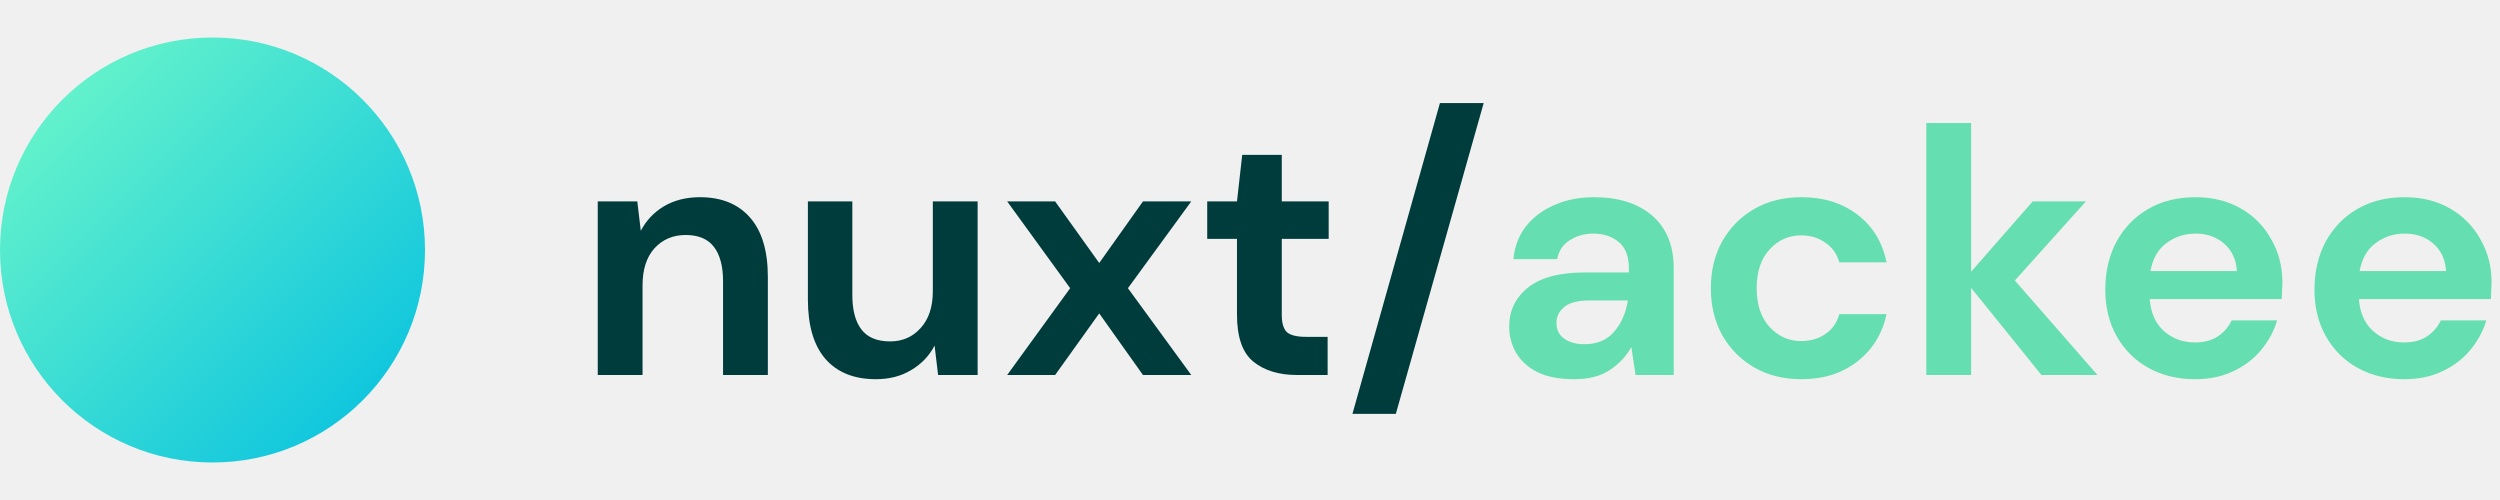
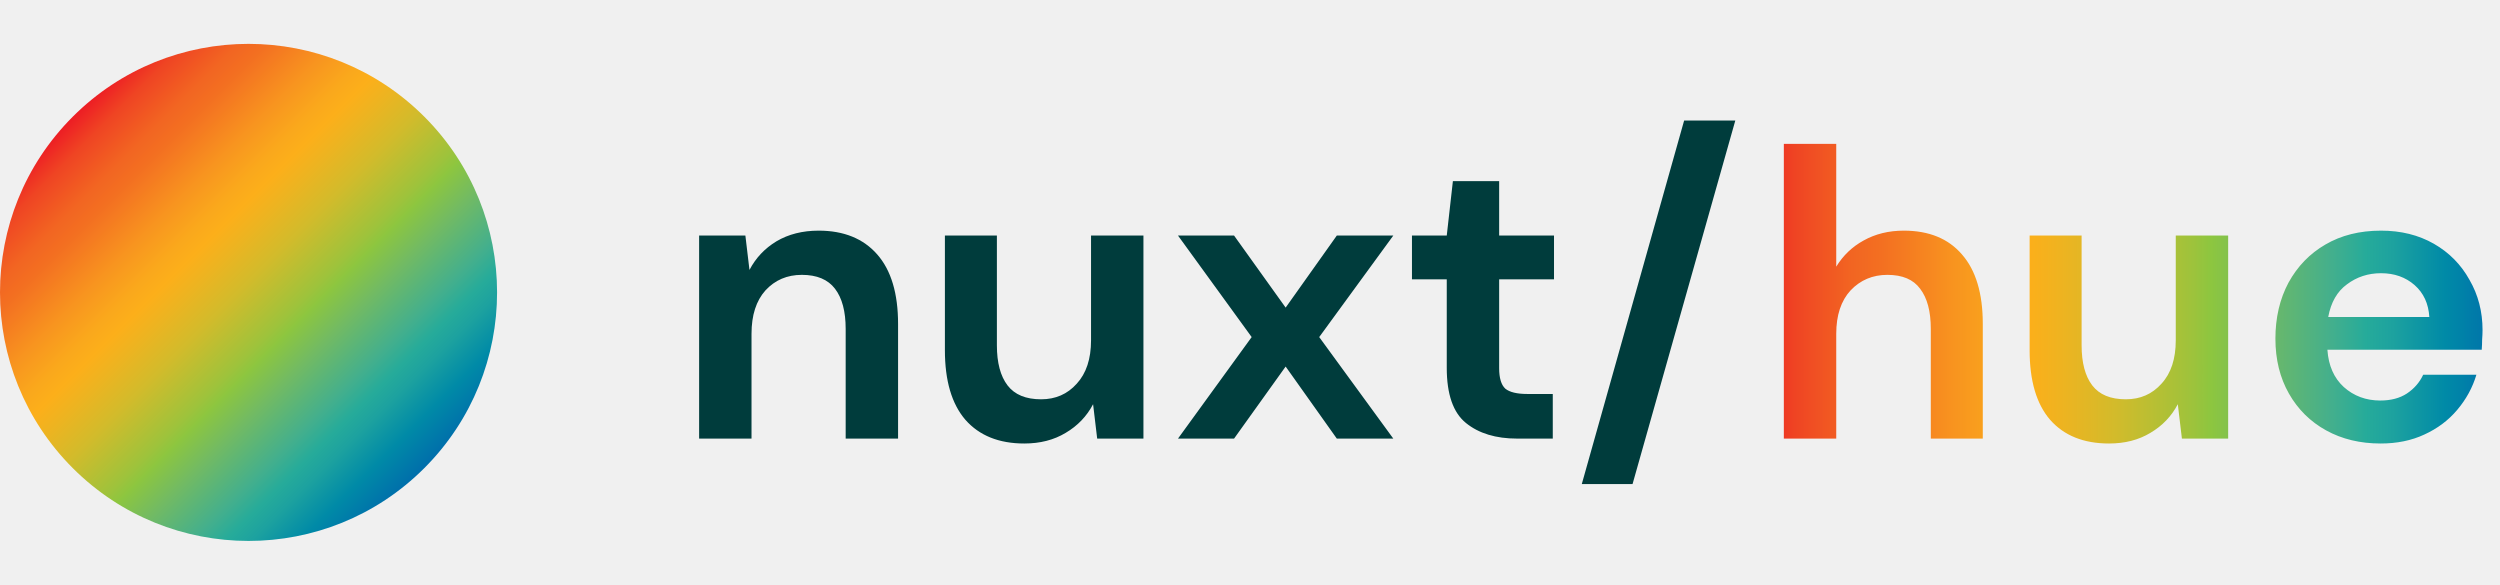
- <svg xmlns="http://www.w3.org/2000/svg" width="200" height="40" viewBox="0 0 200 40" fill="none">
-   <g clip-path="url(#clip0)">
-     <path d="M47.82 30V16.112H50.984L51.264 18.464C51.693 17.643 52.309 16.989 53.112 16.504C53.933 16.019 54.895 15.776 55.996 15.776C57.713 15.776 59.048 16.317 60 17.4C60.952 18.483 61.428 20.069 61.428 22.16V30H57.844V22.496C57.844 21.301 57.601 20.387 57.116 19.752C56.631 19.117 55.875 18.8 54.848 18.8C53.84 18.8 53.009 19.155 52.356 19.864C51.721 20.573 51.404 21.563 51.404 22.832V30H47.82ZM70.063 30.336C68.327 30.336 66.983 29.795 66.031 28.712C65.098 27.629 64.631 26.043 64.631 23.952V16.112H68.187V23.616C68.187 24.811 68.43 25.725 68.915 26.36C69.4 26.995 70.166 27.312 71.211 27.312C72.201 27.312 73.013 26.957 73.647 26.248C74.3 25.539 74.627 24.549 74.627 23.28V16.112H78.211V30H75.047L74.767 27.648C74.338 28.469 73.713 29.123 72.891 29.608C72.088 30.093 71.146 30.336 70.063 30.336ZM80.574 30L85.614 23.056L80.574 16.112H84.41L87.938 21.04L91.438 16.112H95.302L90.234 23.056L95.302 30H91.438L87.938 25.072L84.41 30H80.574ZM103.774 30C102.318 30 101.151 29.645 100.274 28.936C99.396 28.227 98.958 26.967 98.958 25.156V19.108H96.578V16.112H98.958L99.378 12.388H102.542V16.112H106.294V19.108H102.542V25.184C102.542 25.856 102.682 26.323 102.962 26.584C103.26 26.827 103.764 26.948 104.474 26.948H106.21V30H103.774ZM108.195 33.108L115.195 8.244H118.695L111.667 33.108H108.195Z" fill="#003C3C" />
-     <path d="M125.944 30.336C124.749 30.336 123.769 30.149 123.004 29.776C122.239 29.384 121.669 28.871 121.296 28.236C120.923 27.601 120.736 26.901 120.736 26.136C120.736 24.848 121.24 23.803 122.248 23C123.256 22.197 124.768 21.796 126.784 21.796H130.312V21.46C130.312 20.508 130.041 19.808 129.5 19.36C128.959 18.912 128.287 18.688 127.484 18.688C126.756 18.688 126.121 18.865 125.58 19.22C125.039 19.556 124.703 20.06 124.572 20.732H121.072C121.165 19.724 121.501 18.847 122.08 18.1C122.677 17.353 123.443 16.784 124.376 16.392C125.309 15.981 126.355 15.776 127.512 15.776C129.491 15.776 131.049 16.271 132.188 17.26C133.327 18.249 133.896 19.649 133.896 21.46V30H130.844L130.508 27.76C130.097 28.507 129.519 29.123 128.772 29.608C128.044 30.093 127.101 30.336 125.944 30.336ZM126.756 27.536C127.783 27.536 128.576 27.2 129.136 26.528C129.715 25.856 130.079 25.025 130.228 24.036H127.176C126.224 24.036 125.543 24.213 125.132 24.568C124.721 24.904 124.516 25.324 124.516 25.828C124.516 26.369 124.721 26.789 125.132 27.088C125.543 27.387 126.084 27.536 126.756 27.536ZM144.12 30.336C142.701 30.336 141.451 30.028 140.368 29.412C139.285 28.796 138.427 27.937 137.792 26.836C137.176 25.735 136.868 24.475 136.868 23.056C136.868 21.637 137.176 20.377 137.792 19.276C138.427 18.175 139.285 17.316 140.368 16.7C141.451 16.084 142.701 15.776 144.12 15.776C145.893 15.776 147.387 16.243 148.6 17.176C149.813 18.091 150.588 19.36 150.924 20.984H147.144C146.957 20.312 146.584 19.789 146.024 19.416C145.483 19.024 144.839 18.828 144.092 18.828C143.103 18.828 142.263 19.201 141.572 19.948C140.881 20.695 140.536 21.731 140.536 23.056C140.536 24.381 140.881 25.417 141.572 26.164C142.263 26.911 143.103 27.284 144.092 27.284C144.839 27.284 145.483 27.097 146.024 26.724C146.584 26.351 146.957 25.819 147.144 25.128H150.924C150.588 26.696 149.813 27.956 148.6 28.908C147.387 29.86 145.893 30.336 144.12 30.336ZM154.105 30V9.84H157.689V21.74L162.617 16.112H166.873L161.189 22.44L167.797 30H163.317L157.689 23.028V30H154.105ZM175.619 30.336C174.219 30.336 172.977 30.037 171.895 29.44C170.812 28.843 169.963 28.003 169.347 26.92C168.731 25.837 168.423 24.587 168.423 23.168C168.423 21.731 168.721 20.452 169.319 19.332C169.935 18.212 170.775 17.344 171.839 16.728C172.921 16.093 174.191 15.776 175.647 15.776C177.009 15.776 178.213 16.075 179.259 16.672C180.304 17.269 181.116 18.091 181.695 19.136C182.292 20.163 182.591 21.311 182.591 22.58C182.591 22.785 182.581 23 182.563 23.224C182.563 23.448 182.553 23.681 182.535 23.924H171.979C172.053 25.007 172.427 25.856 173.099 26.472C173.789 27.088 174.62 27.396 175.591 27.396C176.319 27.396 176.925 27.237 177.411 26.92C177.915 26.584 178.288 26.155 178.531 25.632H182.171C181.909 26.509 181.471 27.312 180.855 28.04C180.257 28.749 179.511 29.309 178.615 29.72C177.737 30.131 176.739 30.336 175.619 30.336ZM175.647 18.688C174.769 18.688 173.995 18.94 173.323 19.444C172.651 19.929 172.221 20.676 172.035 21.684H178.951C178.895 20.769 178.559 20.041 177.943 19.5C177.327 18.959 176.561 18.688 175.647 18.688ZM192.353 30.336C190.953 30.336 189.712 30.037 188.629 29.44C187.546 28.843 186.697 28.003 186.081 26.92C185.465 25.837 185.157 24.587 185.157 23.168C185.157 21.731 185.456 20.452 186.053 19.332C186.669 18.212 187.509 17.344 188.573 16.728C189.656 16.093 190.925 15.776 192.381 15.776C193.744 15.776 194.948 16.075 195.993 16.672C197.038 17.269 197.85 18.091 198.429 19.136C199.026 20.163 199.325 21.311 199.325 22.58C199.325 22.785 199.316 23 199.297 23.224C199.297 23.448 199.288 23.681 199.269 23.924H188.713C188.788 25.007 189.161 25.856 189.833 26.472C190.524 27.088 191.354 27.396 192.325 27.396C193.053 27.396 193.66 27.237 194.145 26.92C194.649 26.584 195.022 26.155 195.265 25.632H198.905C198.644 26.509 198.205 27.312 197.589 28.04C196.992 28.749 196.245 29.309 195.349 29.72C194.472 30.131 193.473 30.336 192.353 30.336ZM192.381 18.688C191.504 18.688 190.729 18.94 190.057 19.444C189.385 19.929 188.956 20.676 188.769 21.684H195.685C195.629 20.769 195.293 20.041 194.677 19.5C194.061 18.959 193.296 18.688 192.381 18.688Z" fill="#65DEB1" />
-     <circle cx="17" cy="20" r="17" fill="url(#paint0_linear)" />
-   </g>
+ <svg xmlns="http://www.w3.org/2000/svg" width="171" height="40" viewBox="0 0 171 40" fill="none">
+   <path d="M122.015 30V9.84H125.599V18.24C126.066 17.475 126.691 16.877 127.475 16.448C128.278 16 129.193 15.776 130.219 15.776C131.937 15.776 133.262 16.317 134.195 17.4C135.147 18.483 135.623 20.069 135.623 22.16V30H132.067V22.496C132.067 21.301 131.825 20.387 131.339 19.752C130.873 19.117 130.126 18.8 129.099 18.8C128.091 18.8 127.251 19.155 126.579 19.864C125.926 20.573 125.599 21.563 125.599 22.832V30H122.015ZM144.258 30.336C142.522 30.336 141.178 29.795 140.226 28.712C139.293 27.629 138.826 26.043 138.826 23.952V16.112H142.382V23.616C142.382 24.811 142.625 25.725 143.11 26.36C143.596 26.995 144.361 27.312 145.406 27.312C146.396 27.312 147.208 26.957 147.842 26.248C148.496 25.539 148.822 24.549 148.822 23.28V16.112H152.406V30H149.242L148.962 27.648C148.533 28.469 147.908 29.123 147.086 29.608C146.284 30.093 145.341 30.336 144.258 30.336ZM162.834 30.336C161.434 30.336 160.192 30.037 159.11 29.44C158.027 28.843 157.178 28.003 156.562 26.92C155.946 25.837 155.638 24.587 155.638 23.168C155.638 21.731 155.936 20.452 156.534 19.332C157.15 18.212 157.99 17.344 159.054 16.728C160.136 16.093 161.406 15.776 162.862 15.776C164.224 15.776 165.428 16.075 166.474 16.672C167.519 17.269 168.331 18.091 168.91 19.136C169.507 20.163 169.806 21.311 169.806 22.58C169.806 22.785 169.796 23 169.778 23.224C169.778 23.448 169.768 23.681 169.75 23.924H159.194C159.268 25.007 159.642 25.856 160.314 26.472C161.004 27.088 161.835 27.396 162.806 27.396C163.534 27.396 164.14 27.237 164.626 26.92C165.13 26.584 165.503 26.155 165.746 25.632H169.386C169.124 26.509 168.686 27.312 168.07 28.04C167.472 28.749 166.726 29.309 165.83 29.72C164.952 30.131 163.954 30.336 162.834 30.336ZM162.862 18.688C161.984 18.688 161.21 18.94 160.538 19.444C159.866 19.929 159.436 20.676 159.25 21.684H166.166C166.11 20.769 165.774 20.041 165.158 19.5C164.542 18.959 163.776 18.688 162.862 18.688Z" fill="url(#paint0_linear)" />
+   <path d="M47.82 30V16.112H50.984L51.264 18.464C51.693 17.643 52.309 16.989 53.112 16.504C53.933 16.019 54.895 15.776 55.996 15.776C57.713 15.776 59.048 16.317 60 17.4C60.952 18.483 61.428 20.069 61.428 22.16V30H57.844V22.496C57.844 21.301 57.601 20.387 57.116 19.752C56.631 19.117 55.875 18.8 54.848 18.8C53.84 18.8 53.009 19.155 52.356 19.864C51.721 20.573 51.404 21.563 51.404 22.832V30H47.82ZM70.063 30.336C68.327 30.336 66.983 29.795 66.031 28.712C65.098 27.629 64.631 26.043 64.631 23.952V16.112H68.187V23.616C68.187 24.811 68.43 25.725 68.915 26.36C69.4 26.995 70.166 27.312 71.211 27.312C72.201 27.312 73.013 26.957 73.647 26.248C74.3 25.539 74.627 24.549 74.627 23.28V16.112H78.211V30H75.047L74.767 27.648C74.338 28.469 73.713 29.123 72.891 29.608C72.088 30.093 71.146 30.336 70.063 30.336ZM80.574 30L85.614 23.056L80.574 16.112H84.41L87.938 21.04L91.438 16.112H95.302L90.234 23.056L95.302 30H91.438L87.938 25.072L84.41 30H80.574ZM103.774 30C102.318 30 101.151 29.645 100.274 28.936C99.396 28.227 98.958 26.967 98.958 25.156V19.108H96.578V16.112H98.958L99.378 12.388H102.542V16.112H106.294V19.108H102.542V25.184C102.542 25.856 102.682 26.323 102.962 26.584C103.26 26.827 103.764 26.948 104.474 26.948H106.21V30H103.774ZM108.195 33.108L115.195 8.244H118.695L111.667 33.108H108.195Z" fill="#003C3C" />
+   <ellipse cx="17" cy="20" rx="17" ry="17" transform="rotate(45 17 20)" fill="url(#paint1_linear)" />
  <defs>
-     <linearGradient id="paint0_linear" x1="0" y1="3" x2="34" y2="37" gradientUnits="userSpaceOnUse">
-       <stop stop-color="#73FAC8" />
-       <stop offset="1" stop-color="#00BEE1" />
+     <linearGradient id="paint0_linear" x1="120" y1="20" x2="171" y2="20" gradientUnits="userSpaceOnUse">
+       <stop stop-color="#ED1C24" />
+       <stop offset="0.054" stop-color="#EF4423" />
+       <stop offset="0.131" stop-color="#F26522" />
+       <stop offset="0.173" stop-color="#F37021" />
+       <stop offset="0.186" stop-color="#F47521" />
+       <stop offset="0.268" stop-color="#F8941F" />
+       <stop offset="0.332" stop-color="#FAA81C" />
+       <stop offset="0.369" stop-color="#FCAF1A" />
+       <stop offset="0.409" stop-color="#EFB320" />
+       <stop offset="0.485" stop-color="#D2BB2B" />
+       <stop offset="0.59" stop-color="#9CC33C" />
+       <stop offset="0.612" stop-color="#8DC63F" />
+       <stop offset="0.681" stop-color="#71BA64" />
+       <stop offset="0.775" stop-color="#43AF8D" />
+       <stop offset="0.82" stop-color="#26AB9A" />
+       <stop offset="0.856" stop-color="#1DA29F" />
+       <stop offset="0.926" stop-color="#008AA7" />
+       <stop offset="1" stop-color="#006EAB" />
    </linearGradient>
-     <clipPath id="clip0">
-       <rect width="200" height="40" fill="white" />
-     </clipPath>
+     <linearGradient id="paint1_linear" x1="9.53674e-06" y1="20" x2="34" y2="20" gradientUnits="userSpaceOnUse">
+       <stop stop-color="#ED1C24" />
+       <stop offset="0.054" stop-color="#EF4423" />
+       <stop offset="0.131" stop-color="#F26522" />
+       <stop offset="0.173" stop-color="#F37021" />
+       <stop offset="0.186" stop-color="#F47521" />
+       <stop offset="0.268" stop-color="#F8941F" />
+       <stop offset="0.332" stop-color="#FAA81C" />
+       <stop offset="0.369" stop-color="#FCAF1A" />
+       <stop offset="0.409" stop-color="#EFB320" />
+       <stop offset="0.485" stop-color="#D2BB2B" />
+       <stop offset="0.59" stop-color="#9CC33C" />
+       <stop offset="0.612" stop-color="#8DC63F" />
+       <stop offset="0.681" stop-color="#71BA64" />
+       <stop offset="0.775" stop-color="#43AF8D" />
+       <stop offset="0.82" stop-color="#26AB9A" />
+       <stop offset="0.856" stop-color="#1DA29F" />
+       <stop offset="0.926" stop-color="#008AA7" />
+       <stop offset="1" stop-color="#006EAB" />
+     </linearGradient>
  </defs>
</svg>
